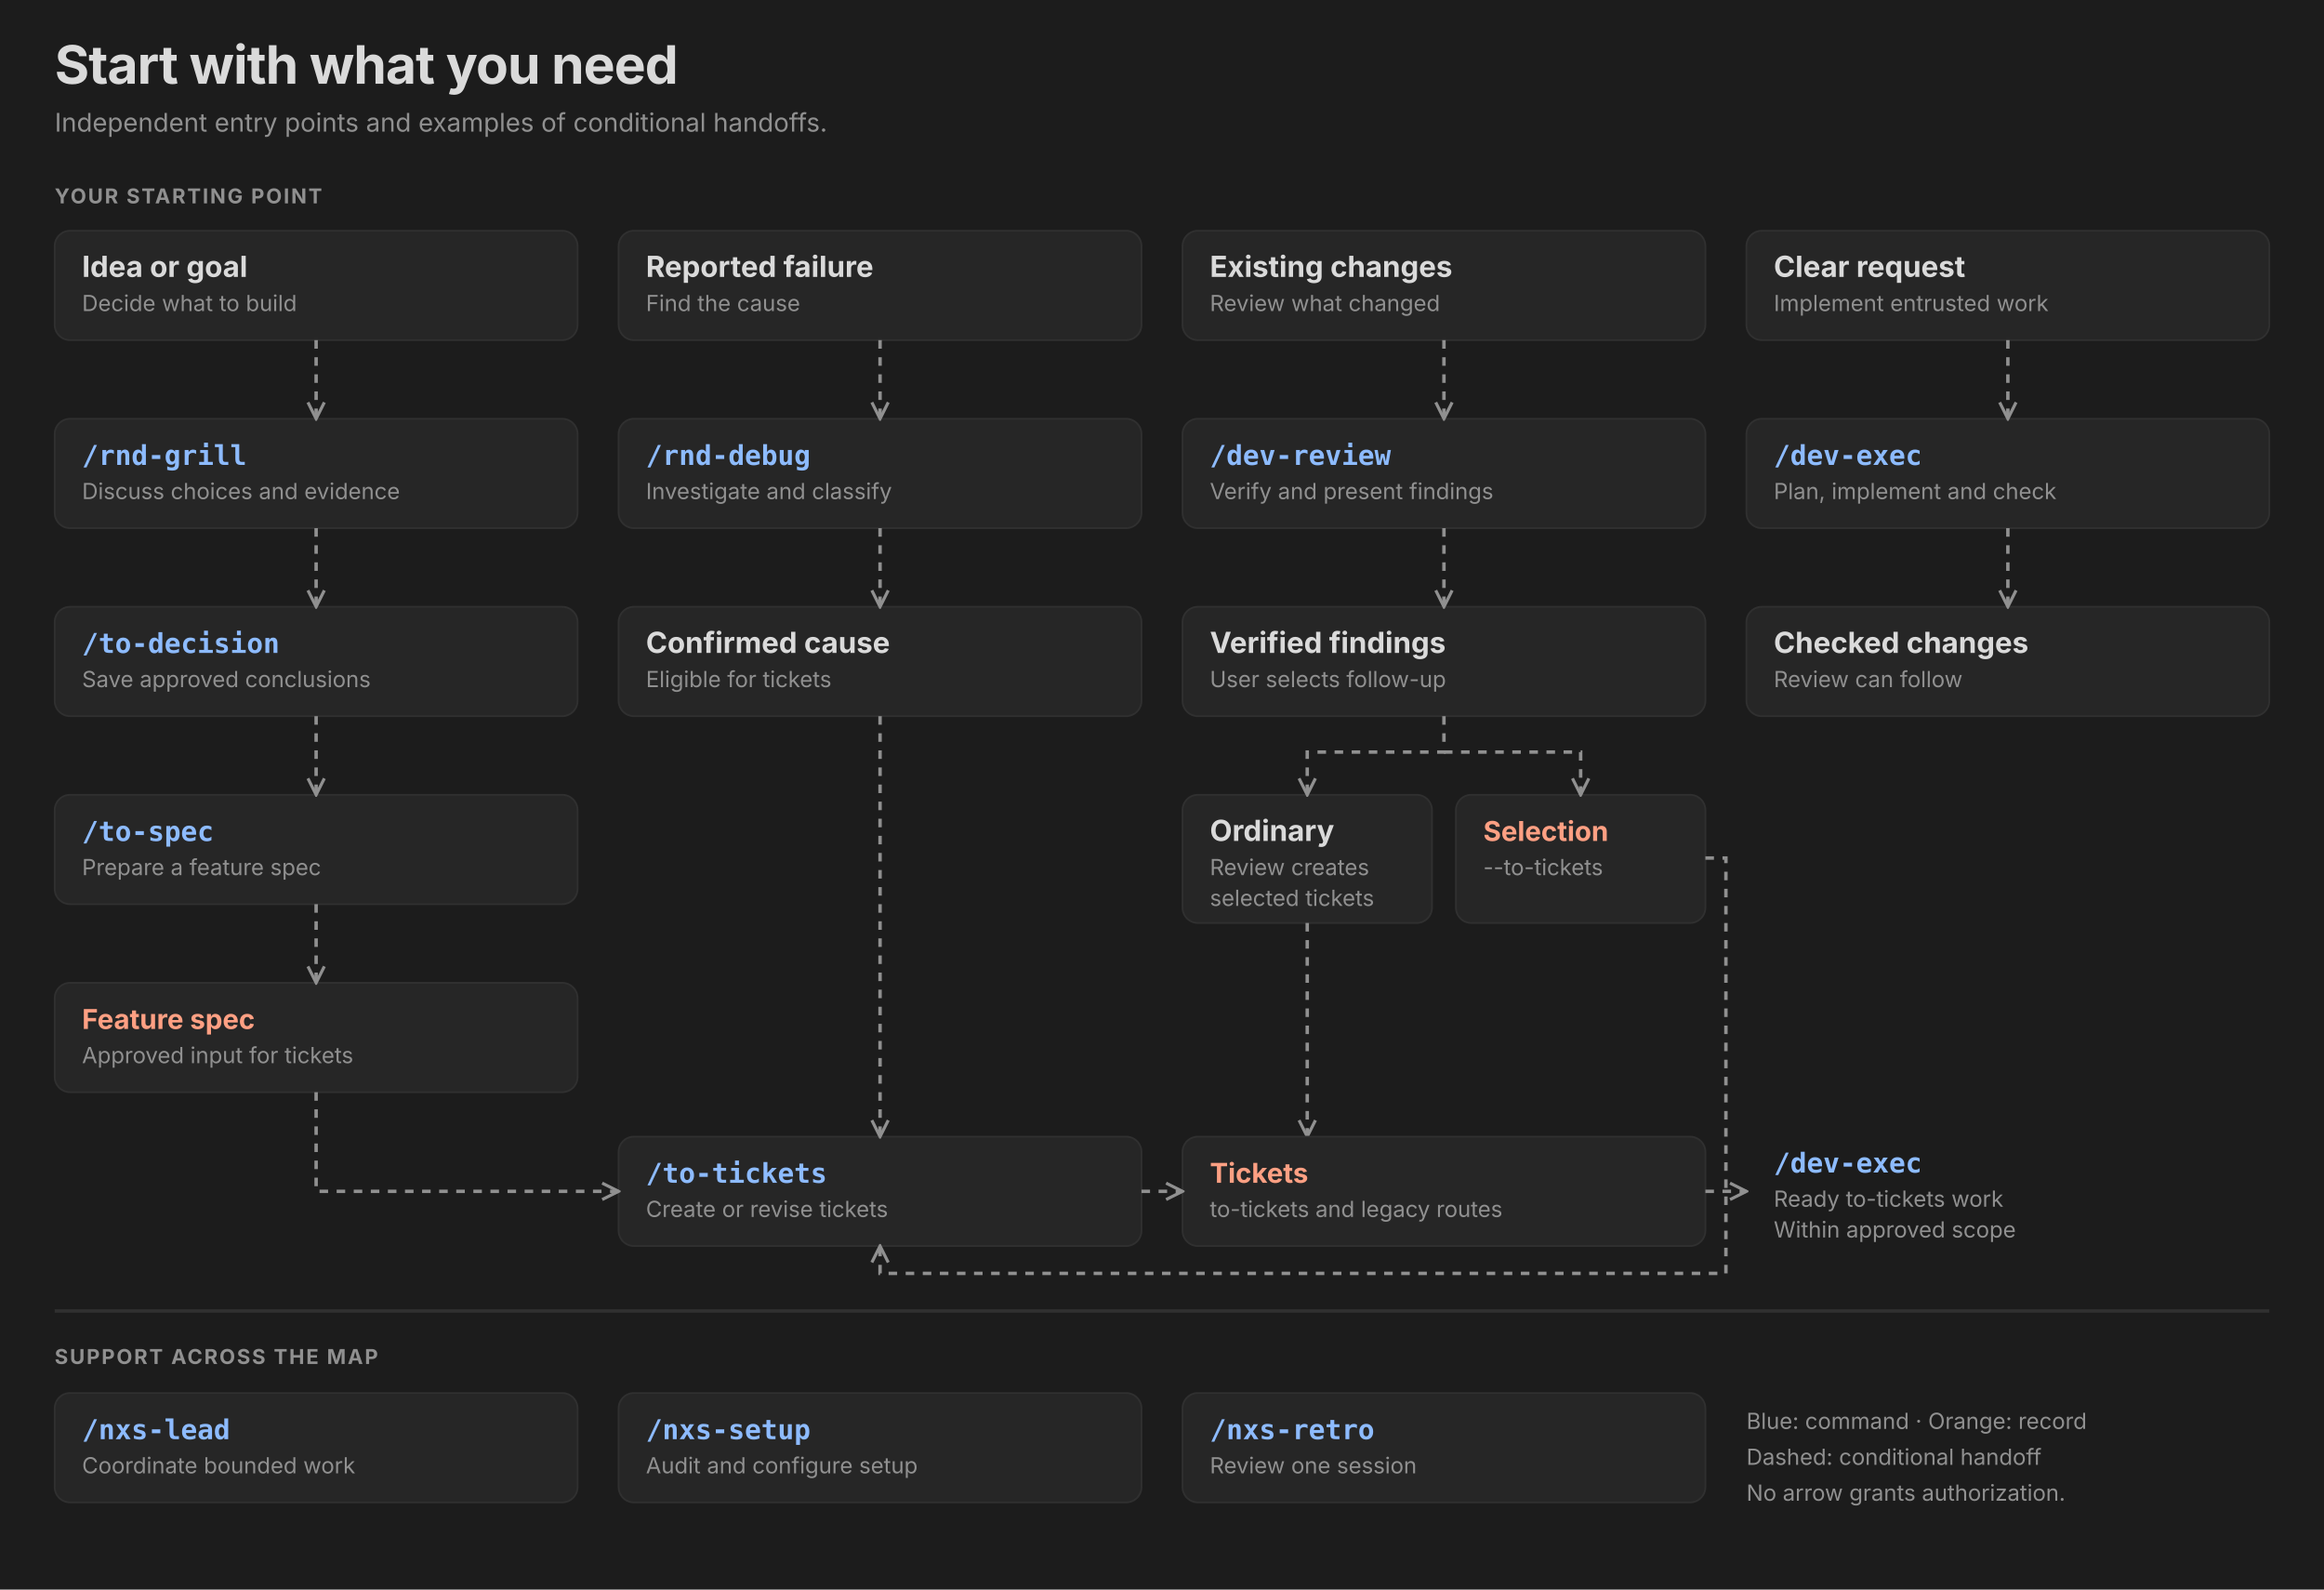
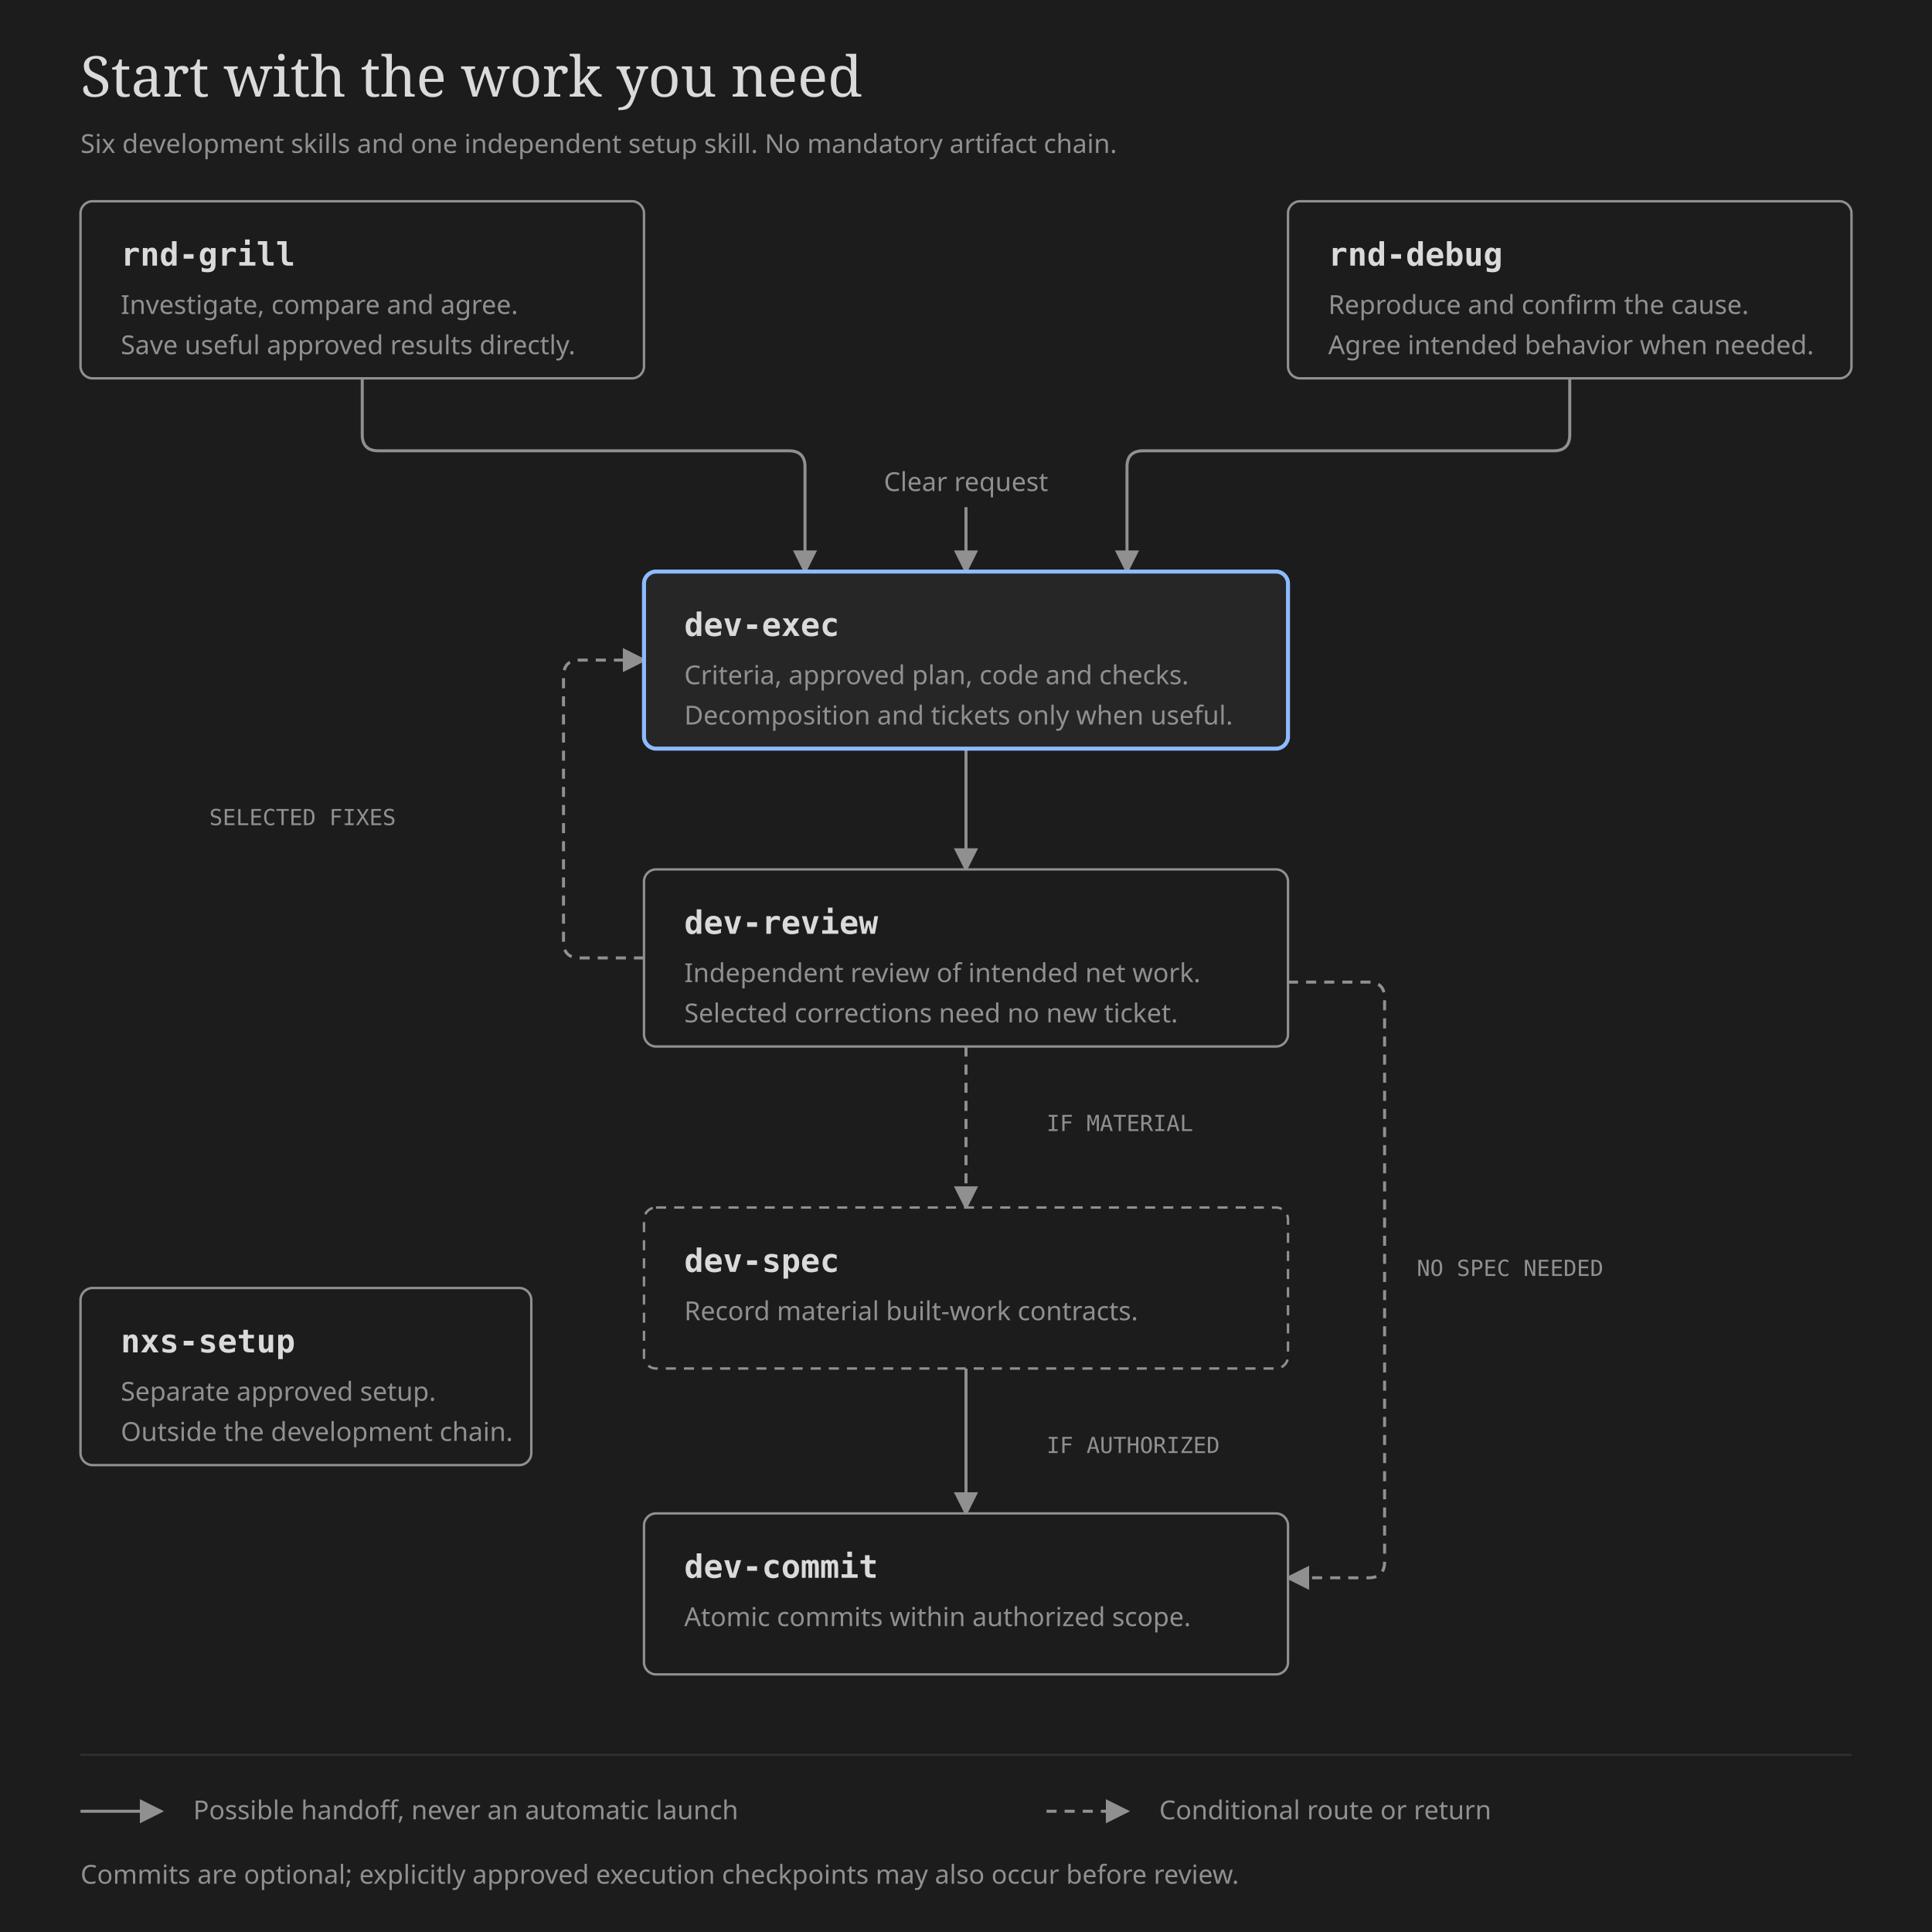
- <svg xmlns="http://www.w3.org/2000/svg" width="1360" height="930" viewBox="0 0 1360 930" role="img" aria-labelledby="title desc">
-   <rect width="1360" height="930" fill="#1c1c1c" />
-   <style>text{font-family:system-ui,-apple-system,BlinkMacSystemFont,'Segoe UI',sans-serif;fill:#dadada}.title{font-size:31px;font-weight:700;letter-spacing:-.5px}.subtitle{font-size:15px;fill:#909090}.label{font-size:12px;font-weight:700;letter-spacing:1px;fill:#909090}.heading{font-size:17px;font-weight:700}.small{font-size:13px;fill:#909090}.cmd{font-family:ui-monospace,'SFMono-Regular',Consolas,monospace;font-size:16px;font-weight:700;fill:#8dbbff}.record{font-size:16px;font-weight:700;fill:#ffa083}.arrow{fill:none;stroke:#909090;stroke-width:2;stroke-dasharray:5 5;marker-end:url(#arrow)}</style>
+ <svg xmlns="http://www.w3.org/2000/svg" width="960" height="960" viewBox="0 0 960 960" role="img" aria-labelledby="workflow-dark-title workflow-dark-desc">
  <defs>
-     <marker id="arrow" viewBox="0 0 10 10" refX="9" refY="5" markerWidth="6" markerHeight="6" orient="auto-start-reverse">
-       <path d="M 1 1 L 9 5 L 1 9" fill="none" stroke="#909090" stroke-width="1.5" />
+     <marker id="workflow-dark-arrow" markerWidth="8" markerHeight="8" refX="7" refY="4" orient="auto">
+       <path d="M0 0 L8 4 L0 8 Z" fill="#909090" />
    </marker>
  </defs>
-   <text x="32" y="49" class="title">Start with what you need</text>
-   <text x="32" y="77" class="subtitle">Independent entry points and examples of conditional handoffs.</text>
-   <text x="32" y="119" class="label">YOUR STARTING POINT</text>
-   <rect x="32" y="135" width="306" height="64" rx="9" fill="#262626" stroke="#303030" />
-   <text x="48" y="162" class="heading">Idea or goal</text>
-   <text x="48" y="182" class="small">Decide what to build</text>
-   <rect x="362" y="135" width="306" height="64" rx="9" fill="#262626" stroke="#303030" />
-   <text x="378" y="162" class="heading">Reported failure</text>
-   <text x="378" y="182" class="small">Find the cause</text>
-   <rect x="692" y="135" width="306" height="64" rx="9" fill="#262626" stroke="#303030" />
-   <text x="708" y="162" class="heading">Existing changes</text>
-   <text x="708" y="182" class="small">Review what changed</text>
-   <rect x="1022" y="135" width="306" height="64" rx="9" fill="#262626" stroke="#303030" />
-   <text x="1038" y="162" class="heading">Clear request</text>
-   <text x="1038" y="182" class="small">Implement entrusted work</text>
-   <rect x="32" y="245" width="306" height="64" rx="9" fill="#262626" stroke="#303030" />
-   <text x="48" y="272" class="cmd">/rnd-grill</text>
-   <text x="48" y="292" class="small">Discuss choices and evidence</text>
-   <rect x="362" y="245" width="306" height="64" rx="9" fill="#262626" stroke="#303030" />
-   <text x="378" y="272" class="cmd">/rnd-debug</text>
-   <text x="378" y="292" class="small">Investigate and classify</text>
-   <rect x="692" y="245" width="306" height="64" rx="9" fill="#262626" stroke="#303030" />
-   <text x="708" y="272" class="cmd">/dev-review</text>
-   <text x="708" y="292" class="small">Verify and present findings</text>
-   <rect x="1022" y="245" width="306" height="64" rx="9" fill="#262626" stroke="#303030" />
-   <text x="1038" y="272" class="cmd">/dev-exec</text>
-   <text x="1038" y="292" class="small">Plan, implement and check</text>
-   <rect x="32" y="355" width="306" height="64" rx="9" fill="#262626" stroke="#303030" />
-   <text x="48" y="382" class="cmd">/to-decision</text>
-   <text x="48" y="402" class="small">Save approved conclusions</text>
-   <rect x="362" y="355" width="306" height="64" rx="9" fill="#262626" stroke="#303030" />
-   <text x="378" y="382" class="heading">Confirmed cause</text>
-   <text x="378" y="402" class="small">Eligible for tickets</text>
-   <rect x="692" y="355" width="306" height="64" rx="9" fill="#262626" stroke="#303030" />
-   <text x="708" y="382" class="heading">Verified findings</text>
-   <text x="708" y="402" class="small">User selects follow-up</text>
-   <rect x="1022" y="355" width="306" height="64" rx="9" fill="#262626" stroke="#303030" />
-   <text x="1038" y="382" class="heading">Checked changes</text>
-   <text x="1038" y="402" class="small">Review can follow</text>
-   <path d="M185 199 V245" class="arrow" />
-   <path d="M185 309 V355" class="arrow" />
-   <path d="M515 199 V245" class="arrow" />
-   <path d="M515 309 V355" class="arrow" />
-   <path d="M845 199 V245" class="arrow" />
-   <path d="M845 309 V355" class="arrow" />
-   <path d="M1175 199 V245" class="arrow" />
-   <path d="M1175 309 V355" class="arrow" />
-   <rect x="32" y="465" width="306" height="64" rx="9" fill="#262626" stroke="#303030" />
-   <text x="48" y="492" class="cmd">/to-spec</text>
-   <text x="48" y="512" class="small">Prepare a feature spec</text>
-   <path d="M185 419 V465" class="arrow" />
-   <rect x="32" y="575" width="306" height="64" rx="9" fill="#262626" stroke="#303030" />
-   <text x="48" y="602" class="record">Feature spec</text>
-   <text x="48" y="622" class="small">Approved input for tickets</text>
-   <path d="M185 529 V575" class="arrow" />
-   <rect x="692" y="465" width="146" height="75" rx="9" fill="#262626" stroke="#303030" />
-   <text x="708" y="492" class="heading">Ordinary</text>
-   <text x="708" y="512" class="small">Review creates</text>
-   <text x="708" y="530" class="small">selected tickets</text>
-   <rect x="852" y="465" width="146" height="75" rx="9" fill="#262626" stroke="#303030" />
-   <text x="868" y="492" class="record">Selection</text>
-   <text x="868" y="512" class="small">--to-tickets</text>
-   <path d="M845 419 V440 H765 V465" class="arrow" />
-   <path d="M845 440 H925 V465" class="arrow" />
-   <rect x="362" y="665" width="306" height="64" rx="9" fill="#262626" stroke="#303030" />
-   <text x="378" y="692" class="cmd">/to-tickets</text>
-   <text x="378" y="712" class="small">Create or revise tickets</text>
-   <path d="M185 639 V697 H362" class="arrow" />
-   <path d="M515 419 V665" class="arrow" />
-   <path d="M998 502 H1010 V745 H515 V729" class="arrow" />
-   <path d="M765 540 V665" class="arrow" />
-   <rect x="692" y="665" width="306" height="64" rx="9" fill="#262626" stroke="#303030" />
-   <text x="708" y="692" class="record">Tickets</text>
-   <text x="708" y="712" class="small">to-tickets and legacy routes</text>
-   <path d="M668 697 H692" class="arrow" />
-   <path d="M998 697 H1022" class="arrow" />
-   <text x="1038" y="686" class="cmd">/dev-exec</text>
-   <text x="1038" y="706" class="small">Ready to-tickets work</text>
-   <text x="1038" y="724" class="small">Within approved scope</text>
-   <line x1="32" y1="767" x2="1328" y2="767" stroke="#303030" stroke-width="2" />
-   <text x="32" y="798" class="label">SUPPORT ACROSS THE MAP</text>
-   <rect x="32" y="815" width="306" height="64" rx="9" fill="#262626" stroke="#303030" />
-   <text x="48" y="842" class="cmd">/nxs-lead</text>
-   <text x="48" y="862" class="small">Coordinate bounded work</text>
-   <rect x="362" y="815" width="306" height="64" rx="9" fill="#262626" stroke="#303030" />
-   <text x="378" y="842" class="cmd">/nxs-setup</text>
-   <text x="378" y="862" class="small">Audit and configure setup</text>
-   <rect x="692" y="815" width="306" height="64" rx="9" fill="#262626" stroke="#303030" />
-   <text x="708" y="842" class="cmd">/nxs-retro</text>
-   <text x="708" y="862" class="small">Review one session</text>
-   <text x="1022" y="836" class="small">Blue: command · Orange: record</text>
-   <text x="1022" y="857" class="small">Dashed: conditional handoff</text>
-   <text x="1022" y="878" class="small">No arrow grants authorization.</text>
+   <style>text{font-family:'Geist',system-ui,sans-serif;fill:#dadada}.title{font-family:'Instrument Serif',Georgia,serif;font-size:28px}.name{font-family:'Geist Mono',ui-monospace,monospace;font-size:16px;font-weight:600}.sub{font-size:13px;fill:#909090}.label{font-family:'Geist Mono',ui-monospace,monospace;font-size:11px;fill:#909090}.node{fill:#1c1c1c;stroke:#909090;stroke-width:1.2}.focal{fill:#262626;stroke:#8dbbff;stroke-width:2}.optional{stroke-dasharray:5 4}.edge{fill:none;stroke:#909090;stroke-width:1.5;marker-end:url(#workflow-dark-arrow)}.mask{fill:#1c1c1c}</style>
+   <rect width="960" height="960" fill="#1c1c1c" />
+   <text x="40" y="48" class="title">Start with the work you need</text>
+   <text x="40" y="76" class="sub">Six development skills and one independent setup skill. No mandatory artifact chain.</text>
+   <path class="edge" d="M180 188 V216 Q180 224 188 224 H392 Q400 224 400 232 V284" />
+   <path class="edge" d="M780 188 V216 Q780 224 772 224 H568 Q560 224 560 232 V284" />
+   <path class="edge" d="M480 252 V284" />
+   <path class="edge" d="M480 372 V432" />
+   <path class="edge optional" d="M480 520 V600" />
+   <path class="edge" d="M480 680 V752" />
+   <path class="edge optional" d="M320 476 H288 Q280 476 280 468 V336 Q280 328 288 328 H320" />
+   <path class="edge optional" d="M640 488 H680 Q688 488 688 496 V776 Q688 784 680 784 H640" />
+   <rect class="mask" x="88" y="392" width="184" height="28" />
+   <text class="label" x="104" y="410">SELECTED FIXES</text>
+   <rect class="mask" x="512" y="544" width="160" height="28" />
+   <text class="label" x="520" y="562">IF MATERIAL</text>
+   <rect class="mask" x="696" y="616" width="192" height="28" />
+   <text class="label" x="704" y="634">NO SPEC NEEDED</text>
+   <rect class="mask" x="512" y="704" width="160" height="28" />
+   <text class="label" x="520" y="722">IF AUTHORIZED</text>
+   <rect class="node" x="40" y="100" width="280" height="88" rx="6" />
+   <text class="name" x="60" y="132">rnd-grill</text>
+   <text class="sub" x="60" y="156">Investigate, compare and agree.</text>
+   <text class="sub" x="60" y="176">Save useful approved results directly.</text>
+   <rect class="node" x="640" y="100" width="280" height="88" rx="6" />
+   <text class="name" x="660" y="132">rnd-debug</text>
+   <text class="sub" x="660" y="156">Reproduce and confirm the cause.</text>
+   <text class="sub" x="660" y="176">Agree intended behavior when needed.</text>
+   <text class="sub" x="480" y="244" text-anchor="middle">Clear request</text>
+   <rect class="node focal" x="320" y="284" width="320" height="88" rx="6" />
+   <text class="name" x="340" y="316">dev-exec</text>
+   <text class="sub" x="340" y="340">Criteria, approved plan, code and checks.</text>
+   <text class="sub" x="340" y="360">Decomposition and tickets only when useful.</text>
+   <rect class="node" x="320" y="432" width="320" height="88" rx="6" />
+   <text class="name" x="340" y="464">dev-review</text>
+   <text class="sub" x="340" y="488">Independent review of intended net work.</text>
+   <text class="sub" x="340" y="508">Selected corrections need no new ticket.</text>
+   <rect class="node optional" x="320" y="600" width="320" height="80" rx="6" />
+   <text class="name" x="340" y="632">dev-spec</text>
+   <text class="sub" x="340" y="656">Record material built-work contracts.</text>
+   <rect class="node" x="320" y="752" width="320" height="80" rx="6" />
+   <text class="name" x="340" y="784">dev-commit</text>
+   <text class="sub" x="340" y="808">Atomic commits within authorized scope.</text>
+   <rect class="node" x="40" y="640" width="224" height="88" rx="6" />
+   <text class="name" x="60" y="672">nxs-setup</text>
+   <text class="sub" x="60" y="696">Separate approved setup.</text>
+   <text class="sub" x="60" y="716">Outside the development chain.</text>
+   <path d="M40 872 H920" stroke="#303030" />
+   <path class="edge" d="M40 900 H80" />
+   <text class="sub" x="96" y="904">Possible handoff, never an automatic launch</text>
+   <path class="edge optional" d="M520 900 H560" />
+   <text class="sub" x="576" y="904">Conditional route or return</text>
+   <text class="sub" x="40" y="936">Commits are optional; explicitly approved execution checkpoints may also occur before review.</text>
</svg>
